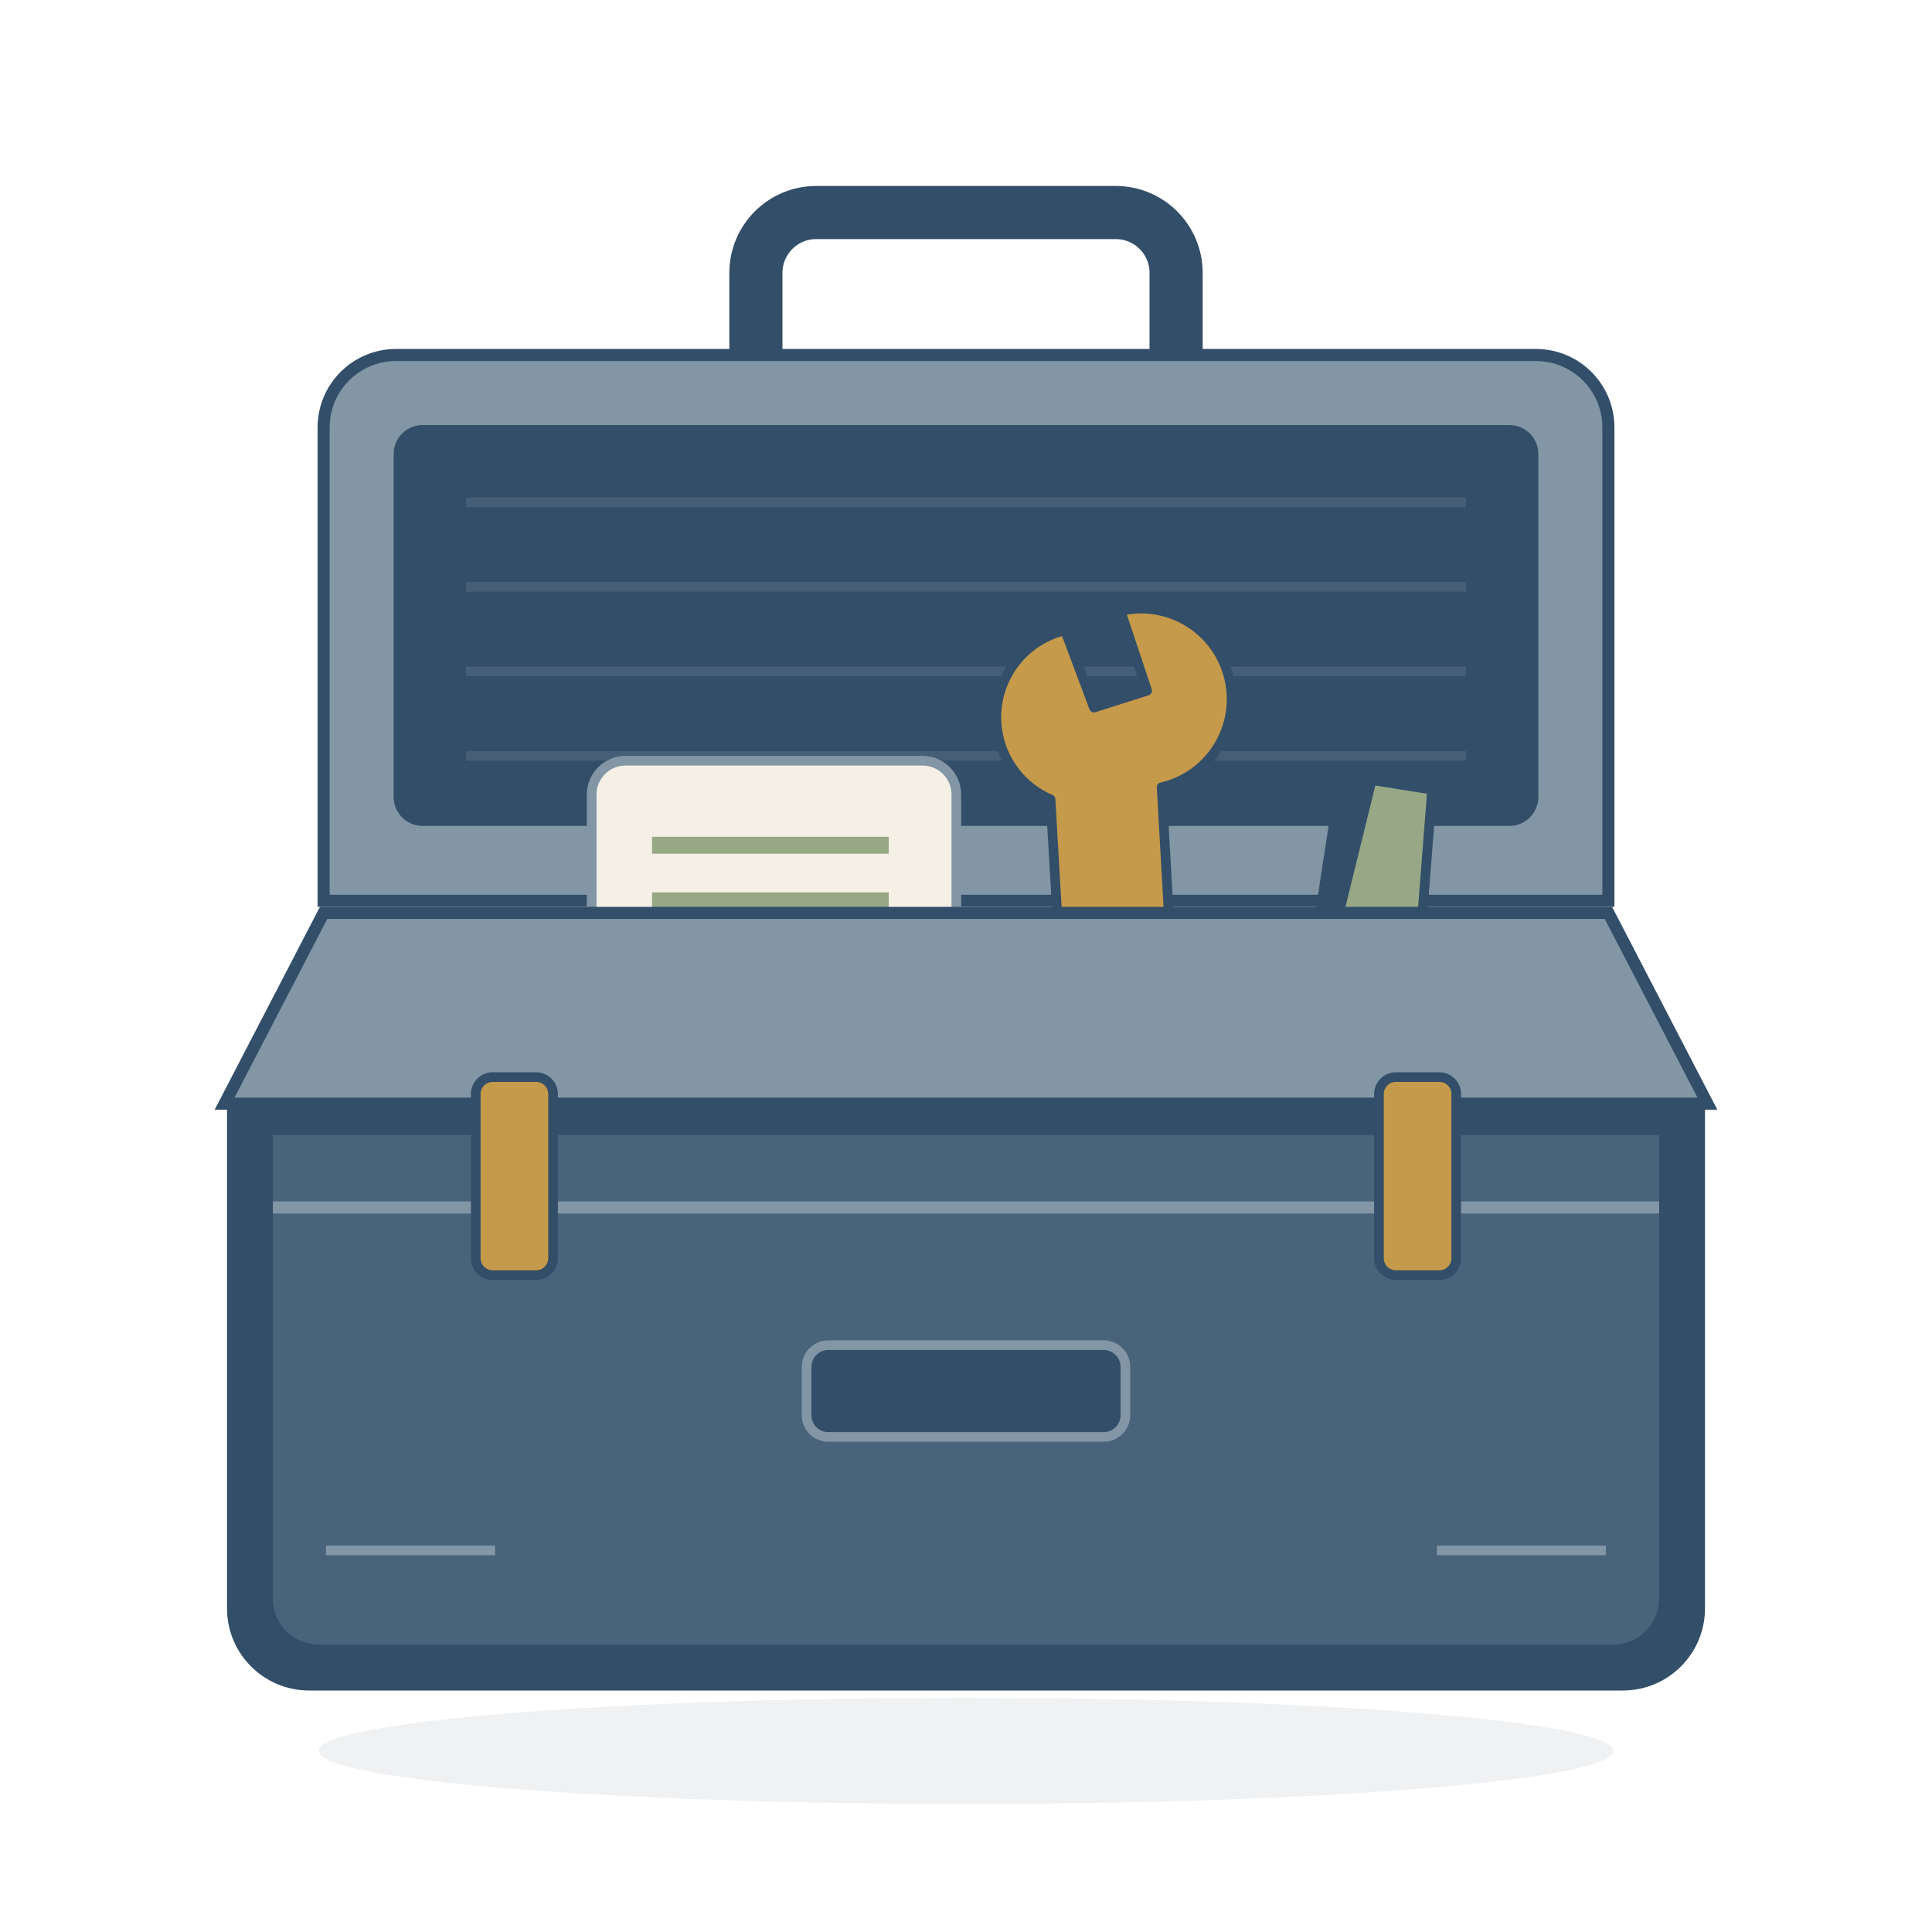
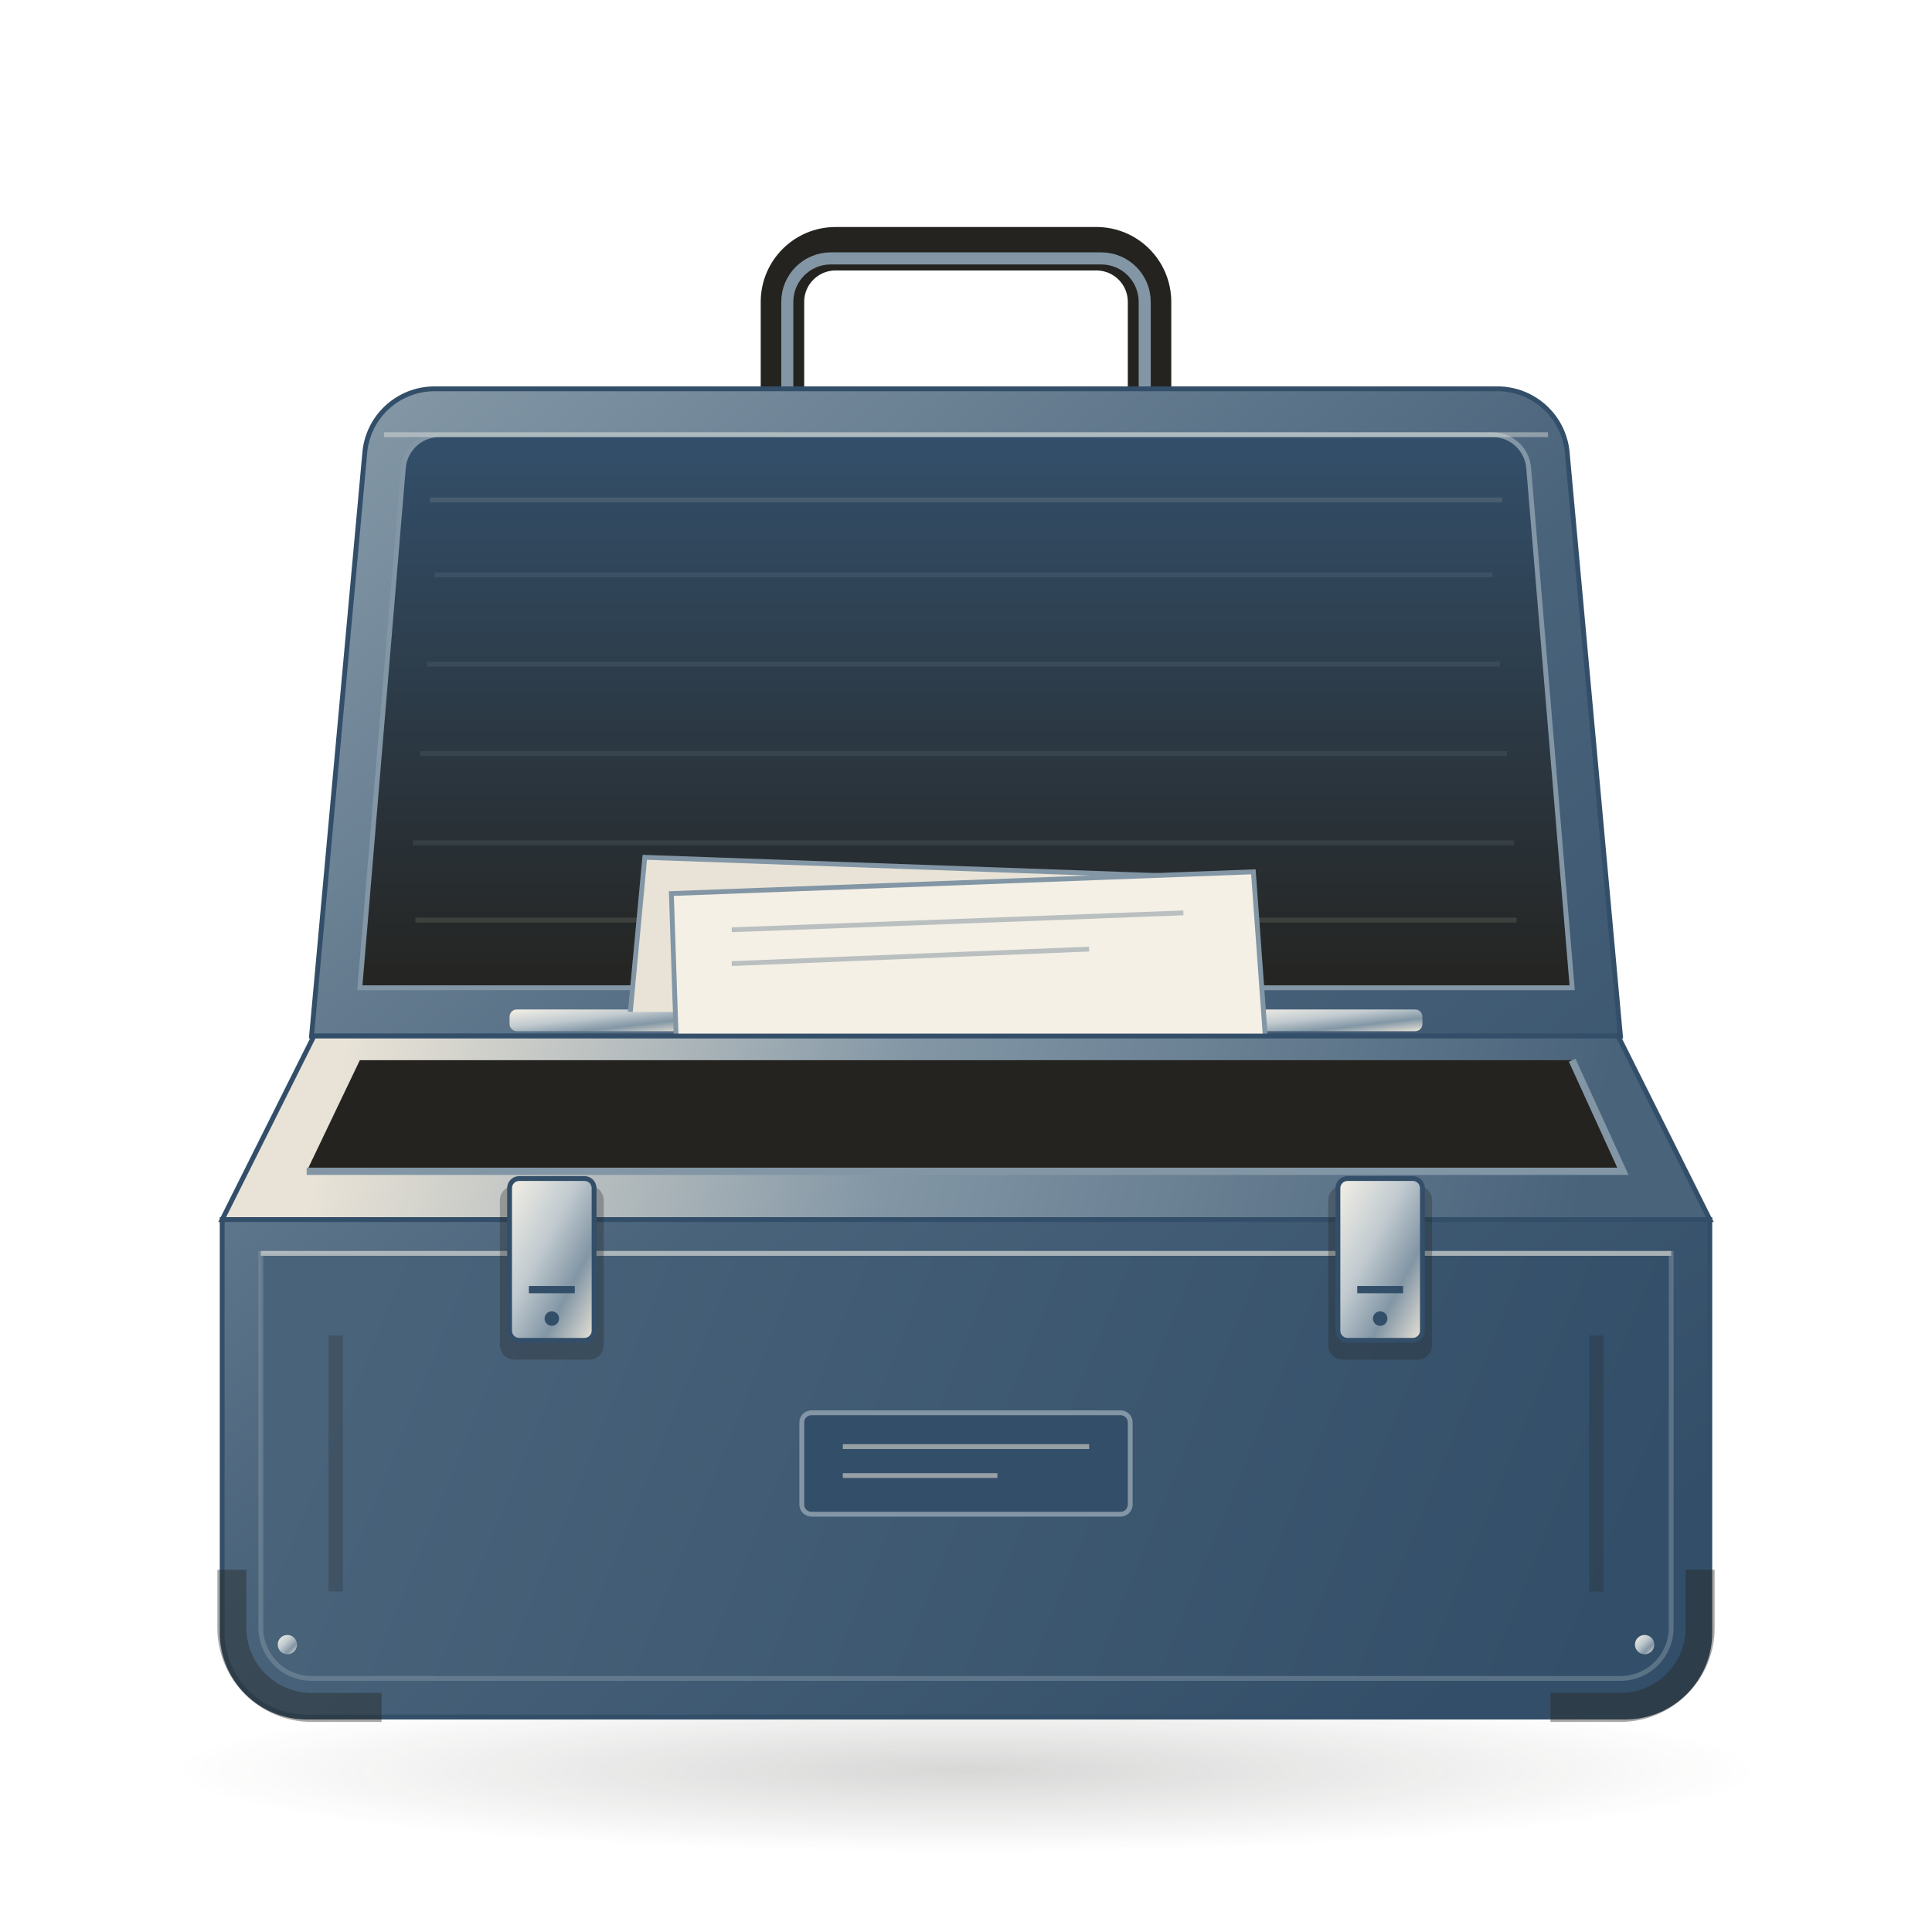
<svg xmlns="http://www.w3.org/2000/svg" width="800" height="800" viewBox="0 0 800 800" fill="none">
-   <ellipse cx="400" cy="725" rx="268" ry="22" fill="#334E68" opacity=".08" />
-   <path d="M313 145V113a25 25 0 0 1 25-25h124a25 25 0 0 1 25 25v32" stroke="#334E68" stroke-width="22" />
-   <path d="M134 177a30 30 0 0 1 30-30h472a30 30 0 0 1 30 30v196H134V177Z" fill="#8296A5" stroke="#334E68" stroke-width="5" />
-   <rect x="163" y="176" width="474" height="166" rx="12" fill="#334E68" />
-   <path d="M193 208H607M193 243H607M193 278H607M193 313H607" stroke="#8296A5" stroke-opacity=".25" stroke-width="4" />
-   <path d="M245 485V329a14 14 0 0 1 14-14h123a14 14 0 0 1 14 14v156" fill="#F4F0E6" stroke="#8296A5" stroke-width="4" />
-   <path d="M270 350h98M270 373h98M270 396h62" stroke="#98A886" stroke-width="7" />
-   <path d="m443 469-8-138a37 37 0 0 1 6-70l12 32 22-7-11-33a37 37 0 0 1 17 73l8 141" fill="#C59A4A" stroke="#334E68" stroke-width="4" stroke-linejoin="round" />
-   <path d="m539 474 23-150" stroke="#334E68" stroke-width="18" />
-   <path d="m551 392 17-69 25 4-6 77" fill="#98A886" stroke="#334E68" stroke-width="4" />
-   <path d="M134 378h532l41 79H93l41-79Z" fill="#8296A5" stroke="#334E68" stroke-width="5" />
-   <path d="M94 457h612v209a34 34 0 0 1-34 34H128a34 34 0 0 1-34-34V457Z" fill="#334E68" />
-   <path d="M113 470h574v192a19 19 0 0 1-19 19H132a19 19 0 0 1-19-19V470Z" fill="#49637B" />
-   <path d="M113 500h574" stroke="#8296A5" stroke-width="5" />
-   <rect x="197" y="446" width="32" height="82" rx="7" fill="#C59A4A" stroke="#334E68" stroke-width="4" />
-   <rect x="571" y="446" width="32" height="82" rx="7" fill="#C59A4A" stroke="#334E68" stroke-width="4" />
-   <rect x="334" y="557" width="132" height="38" rx="9" fill="#334E68" stroke="#8296A5" stroke-width="4" />
-   <path d="M135 642h70M595 642h70" stroke="#8296A5" stroke-width="4" />
+   <defs>
+     <linearGradient id="shell" x1="180" y1="150" x2="620" y2="690" gradientUnits="userSpaceOnUse">
+       <stop stop-color="#8296A5" />
+       <stop offset=".5" stop-color="#49637B" />
+       <stop offset="1" stop-color="#334E68" />
+     </linearGradient>
+     <linearGradient id="lining" x1="400" y1="189" x2="400" y2="417" gradientUnits="userSpaceOnUse">
+       <stop stop-color="#334E68" />
+       <stop offset="1" stop-color="#24231F" />
+     </linearGradient>
+     <linearGradient id="rim" x1="150" y1="400" x2="650" y2="518" gradientUnits="userSpaceOnUse">
+       <stop stop-color="#E9E3D7" />
+       <stop offset=".45" stop-color="#8296A5" />
+       <stop offset="1" stop-color="#49637B" />
+     </linearGradient>
+     <linearGradient id="face" x1="160" y1="510" x2="650" y2="710" gradientUnits="userSpaceOnUse">
+       <stop stop-color="#49637B" />
+       <stop offset="1" stop-color="#334E68" />
+     </linearGradient>
+     <linearGradient id="metal" x1="0" y1="0" x2="1" y2="1">
+       <stop stop-color="#F4F0E6" />
+       <stop offset=".4" stop-color="#C2CBD0" />
+       <stop offset=".7" stop-color="#8296A5" />
+       <stop offset="1" stop-color="#E9E3D7" />
+     </linearGradient>
+     <radialGradient id="shadow">
+       <stop stop-color="#24231F" stop-opacity=".18" />
+       <stop offset="1" stop-color="#24231F" stop-opacity="0" />
+     </radialGradient>
+   </defs>
+   <ellipse cx="400" cy="733" rx="325" ry="34" fill="url(#shadow)" />
+   <path d="M324 164v-39a22 22 0 0 1 22-22h108a22 22 0 0 1 22 22v39" stroke="#24231F" stroke-width="18" stroke-linejoin="round" />
+   <path d="M326 160v-35a18 18 0 0 1 18-18h112a18 18 0 0 1 18 18v35" stroke="#8296A5" stroke-width="5" />
+   <path d="M151 188a29 29 0 0 1 29-27h440a29 29 0 0 1 29 27l22 241H129l22-241Z" fill="url(#shell)" stroke="#334E68" stroke-width="2" />
+   <path d="M167 194a15 15 0 0 1 15-14h436a15 15 0 0 1 15 14l18 215H149l18-215Z" fill="url(#lining)" stroke="#8296A5" stroke-width="2" />
+   <path d="M178 207h444M172 381h456" stroke="#E9E3D7" stroke-opacity=".12" stroke-width="2" />
+   <path d="M180 238h438M177 275h444M174 312h450M171 349h456" stroke="#8296A5" stroke-opacity=".15" stroke-width="2" />
+   <path d="M159 180h482" stroke="#F4F0E6" stroke-opacity=".4" stroke-width="2" />
+   <rect x="211" y="418" width="77" height="9" rx="3" fill="url(#metal)" />
+   <rect x="512" y="418" width="77" height="9" rx="3" fill="url(#metal)" />
+   <path d="m261 419 6-64 225 8-3 56" fill="#E9E3D7" stroke="#8296A5" stroke-width="2" />
+   <path d="m280 430-2-60 241-9 5 69" fill="#F4F0E6" stroke="#8296A5" stroke-width="2" />
+   <path d="m303 385 187-7M303 399l148-6" stroke="#334E68" stroke-opacity=".3" stroke-width="2" />
+   <path d="m130 429 540 0 38 76H92l38-76Z" fill="url(#rim)" stroke="#334E68" stroke-width="2" />
+   <path d="m149 439 502 0 21 46H127l22-46Z" fill="#24231F" />
+   <path d="m127 485 545 0-21-46" stroke="#8296A5" stroke-width="3" />
+   <path d="M92 505h616v171a35 35 0 0 1-35 35H127a35 35 0 0 1-35-35V505Z" fill="url(#shell)" stroke="#334E68" stroke-width="2" />
+   <path d="M108 519h584v155a21 21 0 0 1-21 21H129a21 21 0 0 1-21-21V519Z" fill="url(#face)" stroke="#8296A5" stroke-opacity=".5" stroke-width="2" />
+   <path d="M108 519h584" stroke="#F4F0E6" stroke-opacity=".5" stroke-width="2" />
+   <path d="M139 553v106M661 553v106" stroke="#24231F" stroke-opacity=".22" stroke-width="6" />
+   <rect x="207" y="491" width="43" height="72" rx="6" fill="#24231F" fill-opacity=".3" />
+   <rect x="550" y="491" width="43" height="72" rx="6" fill="#24231F" fill-opacity=".3" />
+   <rect x="211" y="488" width="35" height="67" rx="4" fill="url(#metal)" stroke="#334E68" stroke-width="2" />
+   <rect x="554" y="488" width="35" height="67" rx="4" fill="url(#metal)" stroke="#334E68" stroke-width="2" />
+   <path d="M219 534h19M562 534h19" stroke="#334E68" stroke-width="3" />
+   <circle cx="228.5" cy="546" r="3" fill="#334E68" />
+   <circle cx="571.5" cy="546" r="3" fill="#334E68" />
+   <rect x="332" y="585" width="136" height="42" rx="4" fill="#334E68" stroke="#8296A5" stroke-width="2" />
+   <path d="M349 599h102M349 611h64" stroke="#E9E3D7" stroke-opacity=".55" stroke-width="2" />
+   <path d="M96 650v24a33 33 0 0 0 33 33h29M704 650v24a33 33 0 0 1-33 33h-29" stroke="#24231F" stroke-opacity=".4" stroke-width="12" />
+   <circle cx="119" cy="681" r="4" fill="url(#metal)" />
+   <circle cx="681" cy="681" r="4" fill="url(#metal)" />
</svg>
